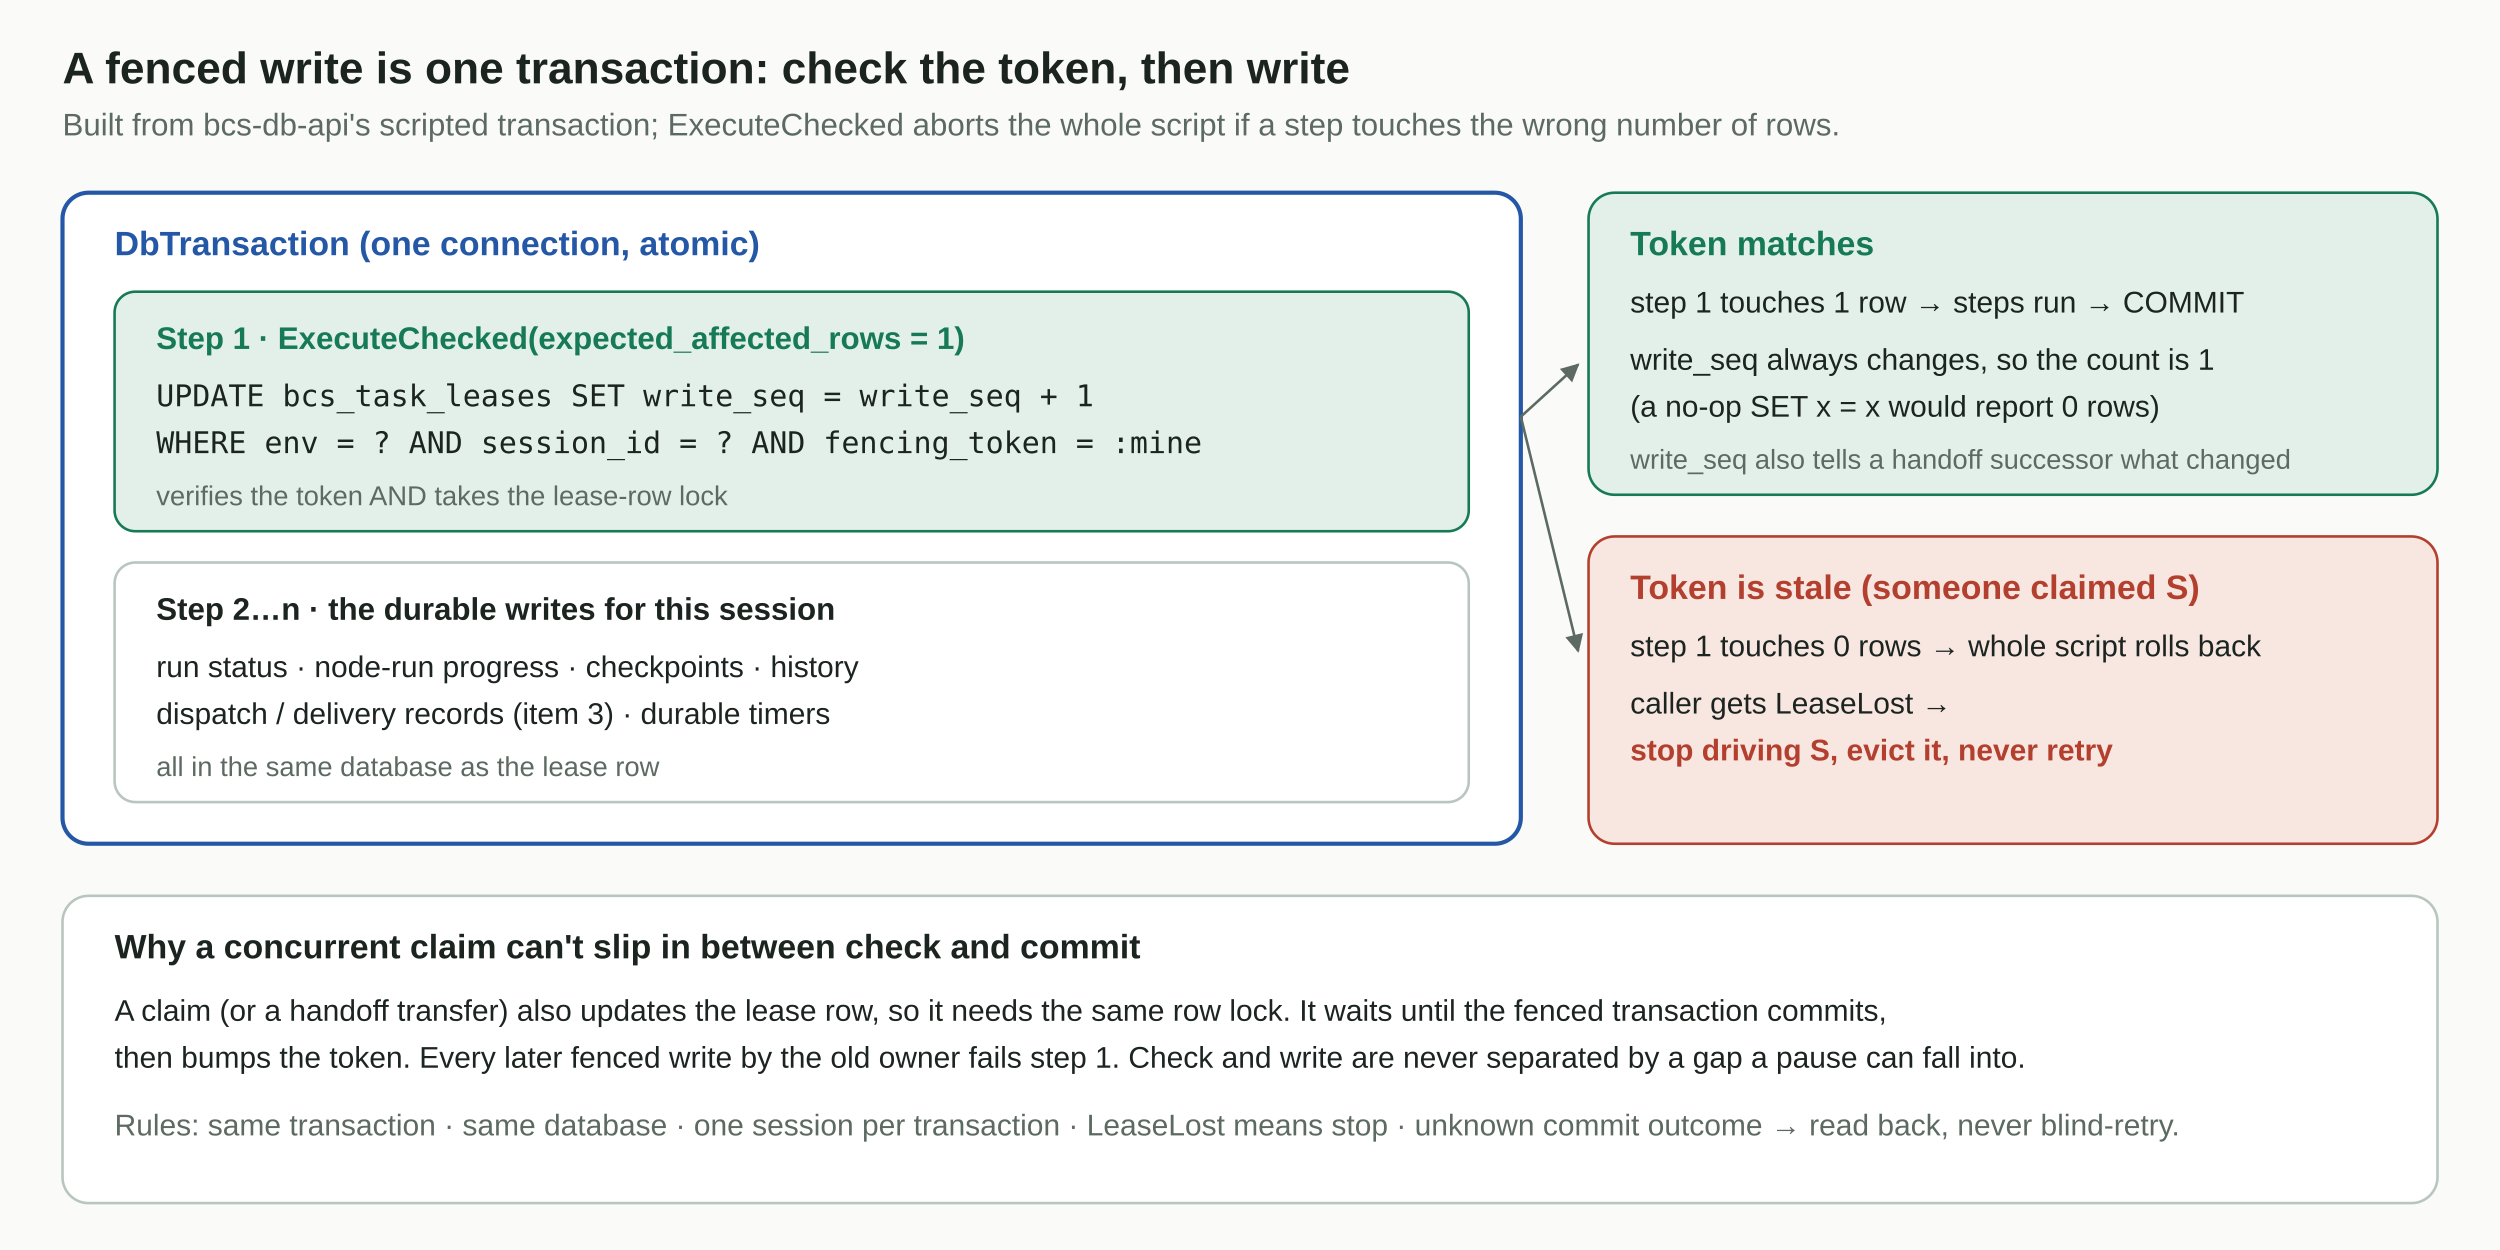
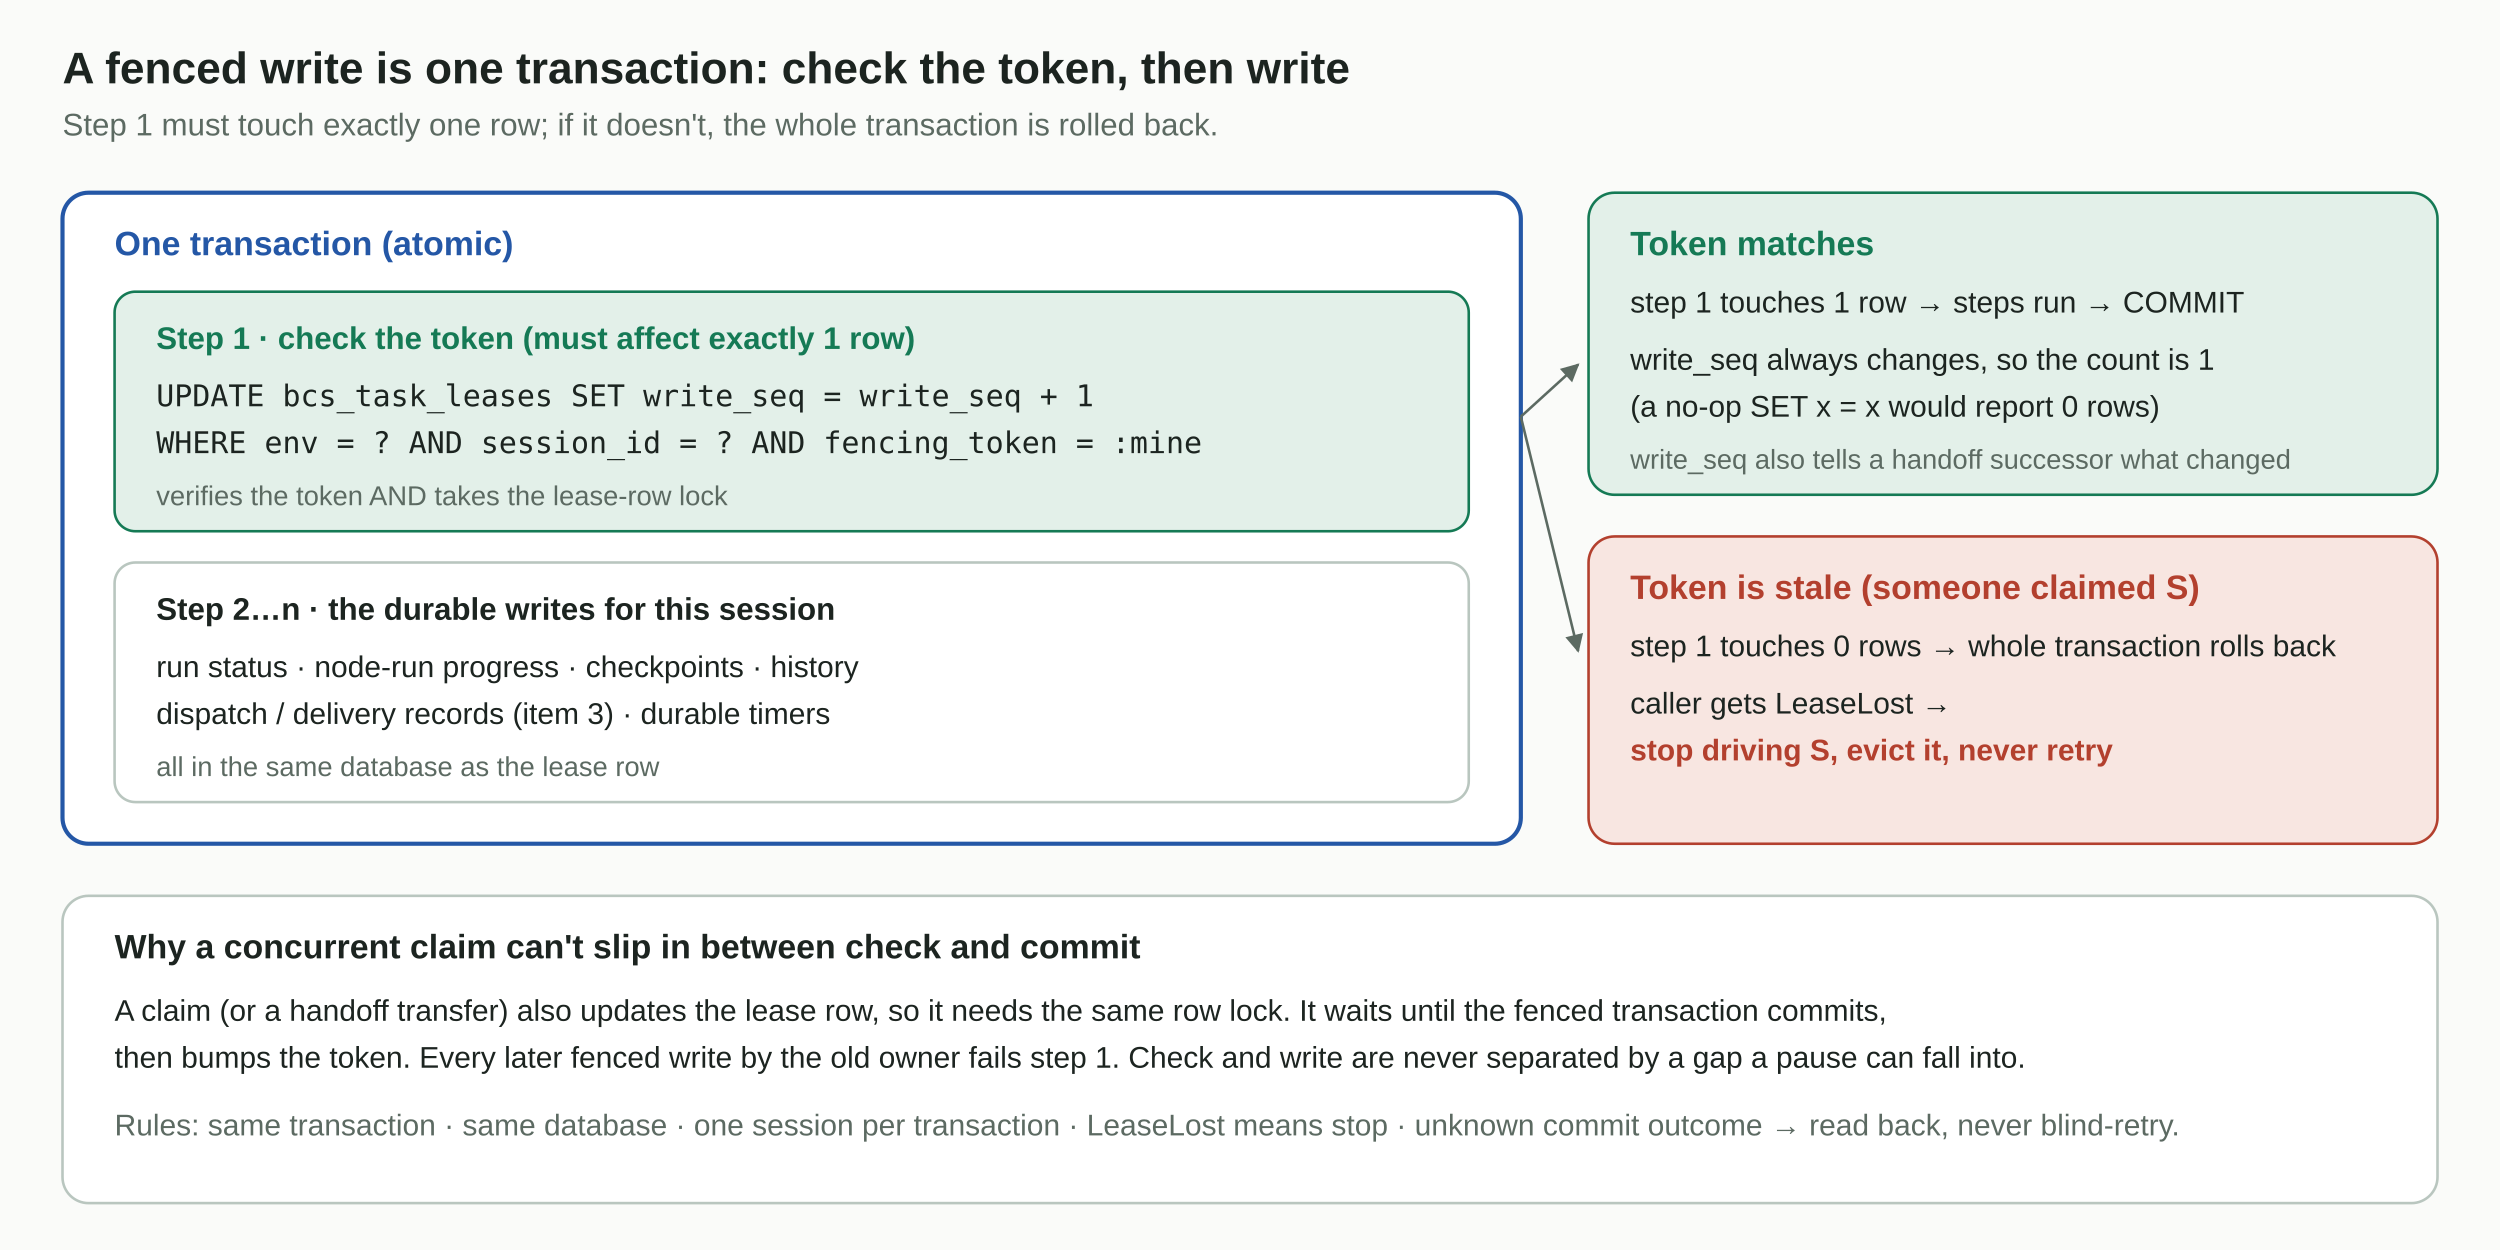
<svg xmlns="http://www.w3.org/2000/svg" viewBox="0 0 960 480" font-family="Arial, Helvetica, sans-serif">
  <defs>
    <marker id="ar" viewBox="0 0 10 10" refX="9" refY="5" markerWidth="7" markerHeight="7" orient="auto-start-reverse">
      <path d="M0 0L10 5L0 10z" fill="#5c6a62" />
    </marker>
  </defs>
  <rect x="0" y="0" width="960" height="480" fill="#fafbf9" />
  <text x="24" y="32" font-size="17" font-weight="bold" fill="#1c2420">A fenced write is one transaction: check the token, then write</text>
-   <text x="24" y="52" font-size="12" fill="#5c6a62">Built from bcs-db-api's scripted transaction; ExecuteChecked aborts the whole script if a step touches the wrong number of rows.</text>
+   <text x="24" y="52" font-size="12" fill="#5c6a62">Step 1 must touch exactly one row; if it doesn't, the whole transaction is rolled back.</text>
  <rect x="24" y="74" width="560" height="250" rx="10" fill="#ffffff" stroke="#2457a6" stroke-width="1.6" />
-   <text x="44" y="98" font-size="13" font-weight="bold" fill="#2457a6">DbTransaction (one connection, atomic)</text>
+   <text x="44" y="98" font-size="13" font-weight="bold" fill="#2457a6">One transaction (atomic)</text>
  <rect x="44" y="112" width="520" height="92" rx="8" fill="#e3f0e9" stroke="#157a55" />
-   <text x="60" y="134" font-size="12" font-weight="bold" fill="#157a55">Step 1 · ExecuteChecked(expected_affected_rows = 1)</text>
+   <text x="60" y="134" font-size="12" font-weight="bold" fill="#157a55">Step 1 · check the token (must affect exactly 1 row)</text>
  <text x="60" y="156" font-size="11.5" font-family="Menlo, Consolas, monospace" fill="#1c2420">UPDATE bcs_task_leases SET write_seq = write_seq + 1</text>
  <text x="60" y="174" font-size="11.5" font-family="Menlo, Consolas, monospace" fill="#1c2420"> WHERE env = ? AND session_id = ? AND fencing_token = :mine </text>
  <text x="60" y="194" font-size="10.5" fill="#5c6a62">verifies the token AND takes the lease-row lock</text>
  <rect x="44" y="216" width="520" height="92" rx="8" fill="#ffffff" stroke="#b9c6bf" />
  <text x="60" y="238" font-size="12" font-weight="bold" fill="#1c2420">Step 2…n · the durable writes for this session</text>
  <text x="60" y="260" font-size="11.5" fill="#1c2420">run status · node-run progress · checkpoints · history</text>
  <text x="60" y="278" font-size="11.5" fill="#1c2420">dispatch / delivery records (item 3) · durable timers</text>
  <text x="60" y="298" font-size="10.5" fill="#5c6a62">all in the same database as the lease row</text>
  <rect x="610" y="74" width="326" height="116" rx="10" fill="#e3f0e9" stroke="#157a55" />
  <text x="626" y="98" font-size="13" font-weight="bold" fill="#157a55">Token matches</text>
  <text x="626" y="120" font-size="11.5" fill="#1c2420">step 1 touches 1 row → steps run → COMMIT</text>
  <text x="626" y="142" font-size="11.5" fill="#1c2420">write_seq always changes, so the count is 1</text>
  <text x="626" y="160" font-size="11.5" fill="#1c2420">(a no-op SET x = x would report 0 rows)</text>
  <text x="626" y="180" font-size="10.5" fill="#5c6a62">write_seq also tells a handoff successor what changed</text>
  <rect x="610" y="206" width="326" height="118" rx="10" fill="#f8e6e1" stroke="#b3402e" />
  <text x="626" y="230" font-size="13" font-weight="bold" fill="#b3402e">Token is stale (someone claimed S)</text>
-   <text x="626" y="252" font-size="11.5" fill="#1c2420">step 1 touches 0 rows → whole script rolls back</text>
+   <text x="626" y="252" font-size="11.5" fill="#1c2420">step 1 touches 0 rows → whole transaction rolls back</text>
  <text x="626" y="274" font-size="11.5" fill="#1c2420">caller gets LeaseLost →</text>
  <text x="626" y="292" font-size="11.5" font-weight="bold" fill="#b3402e">stop driving S, evict it, never retry</text>
  <line x1="584" y1="160" x2="606" y2="140" stroke="#5c6a62" marker-end="url(#ar)" />
  <line x1="584" y1="160" x2="606" y2="250" stroke="#5c6a62" marker-end="url(#ar)" />
  <rect x="24" y="344" width="912" height="118" rx="10" fill="#ffffff" stroke="#b9c6bf" />
  <text x="44" y="368" font-size="13" font-weight="bold" fill="#1c2420">Why a concurrent claim can't slip in between check and commit</text>
  <text x="44" y="392" font-size="11.5" fill="#1c2420">A claim (or a handoff transfer) also updates the lease row, so it needs the same row lock. It waits until the fenced transaction commits,</text>
  <text x="44" y="410" font-size="11.5" fill="#1c2420">then bumps the token. Every later fenced write by the old owner fails step 1. Check and write are never separated by a gap a pause can fall into.</text>
  <text x="44" y="436" font-size="11.5" fill="#5c6a62">Rules: same transaction · same database · one session per transaction · LeaseLost means stop · unknown commit outcome → read back, never blind-retry.</text>
</svg>
